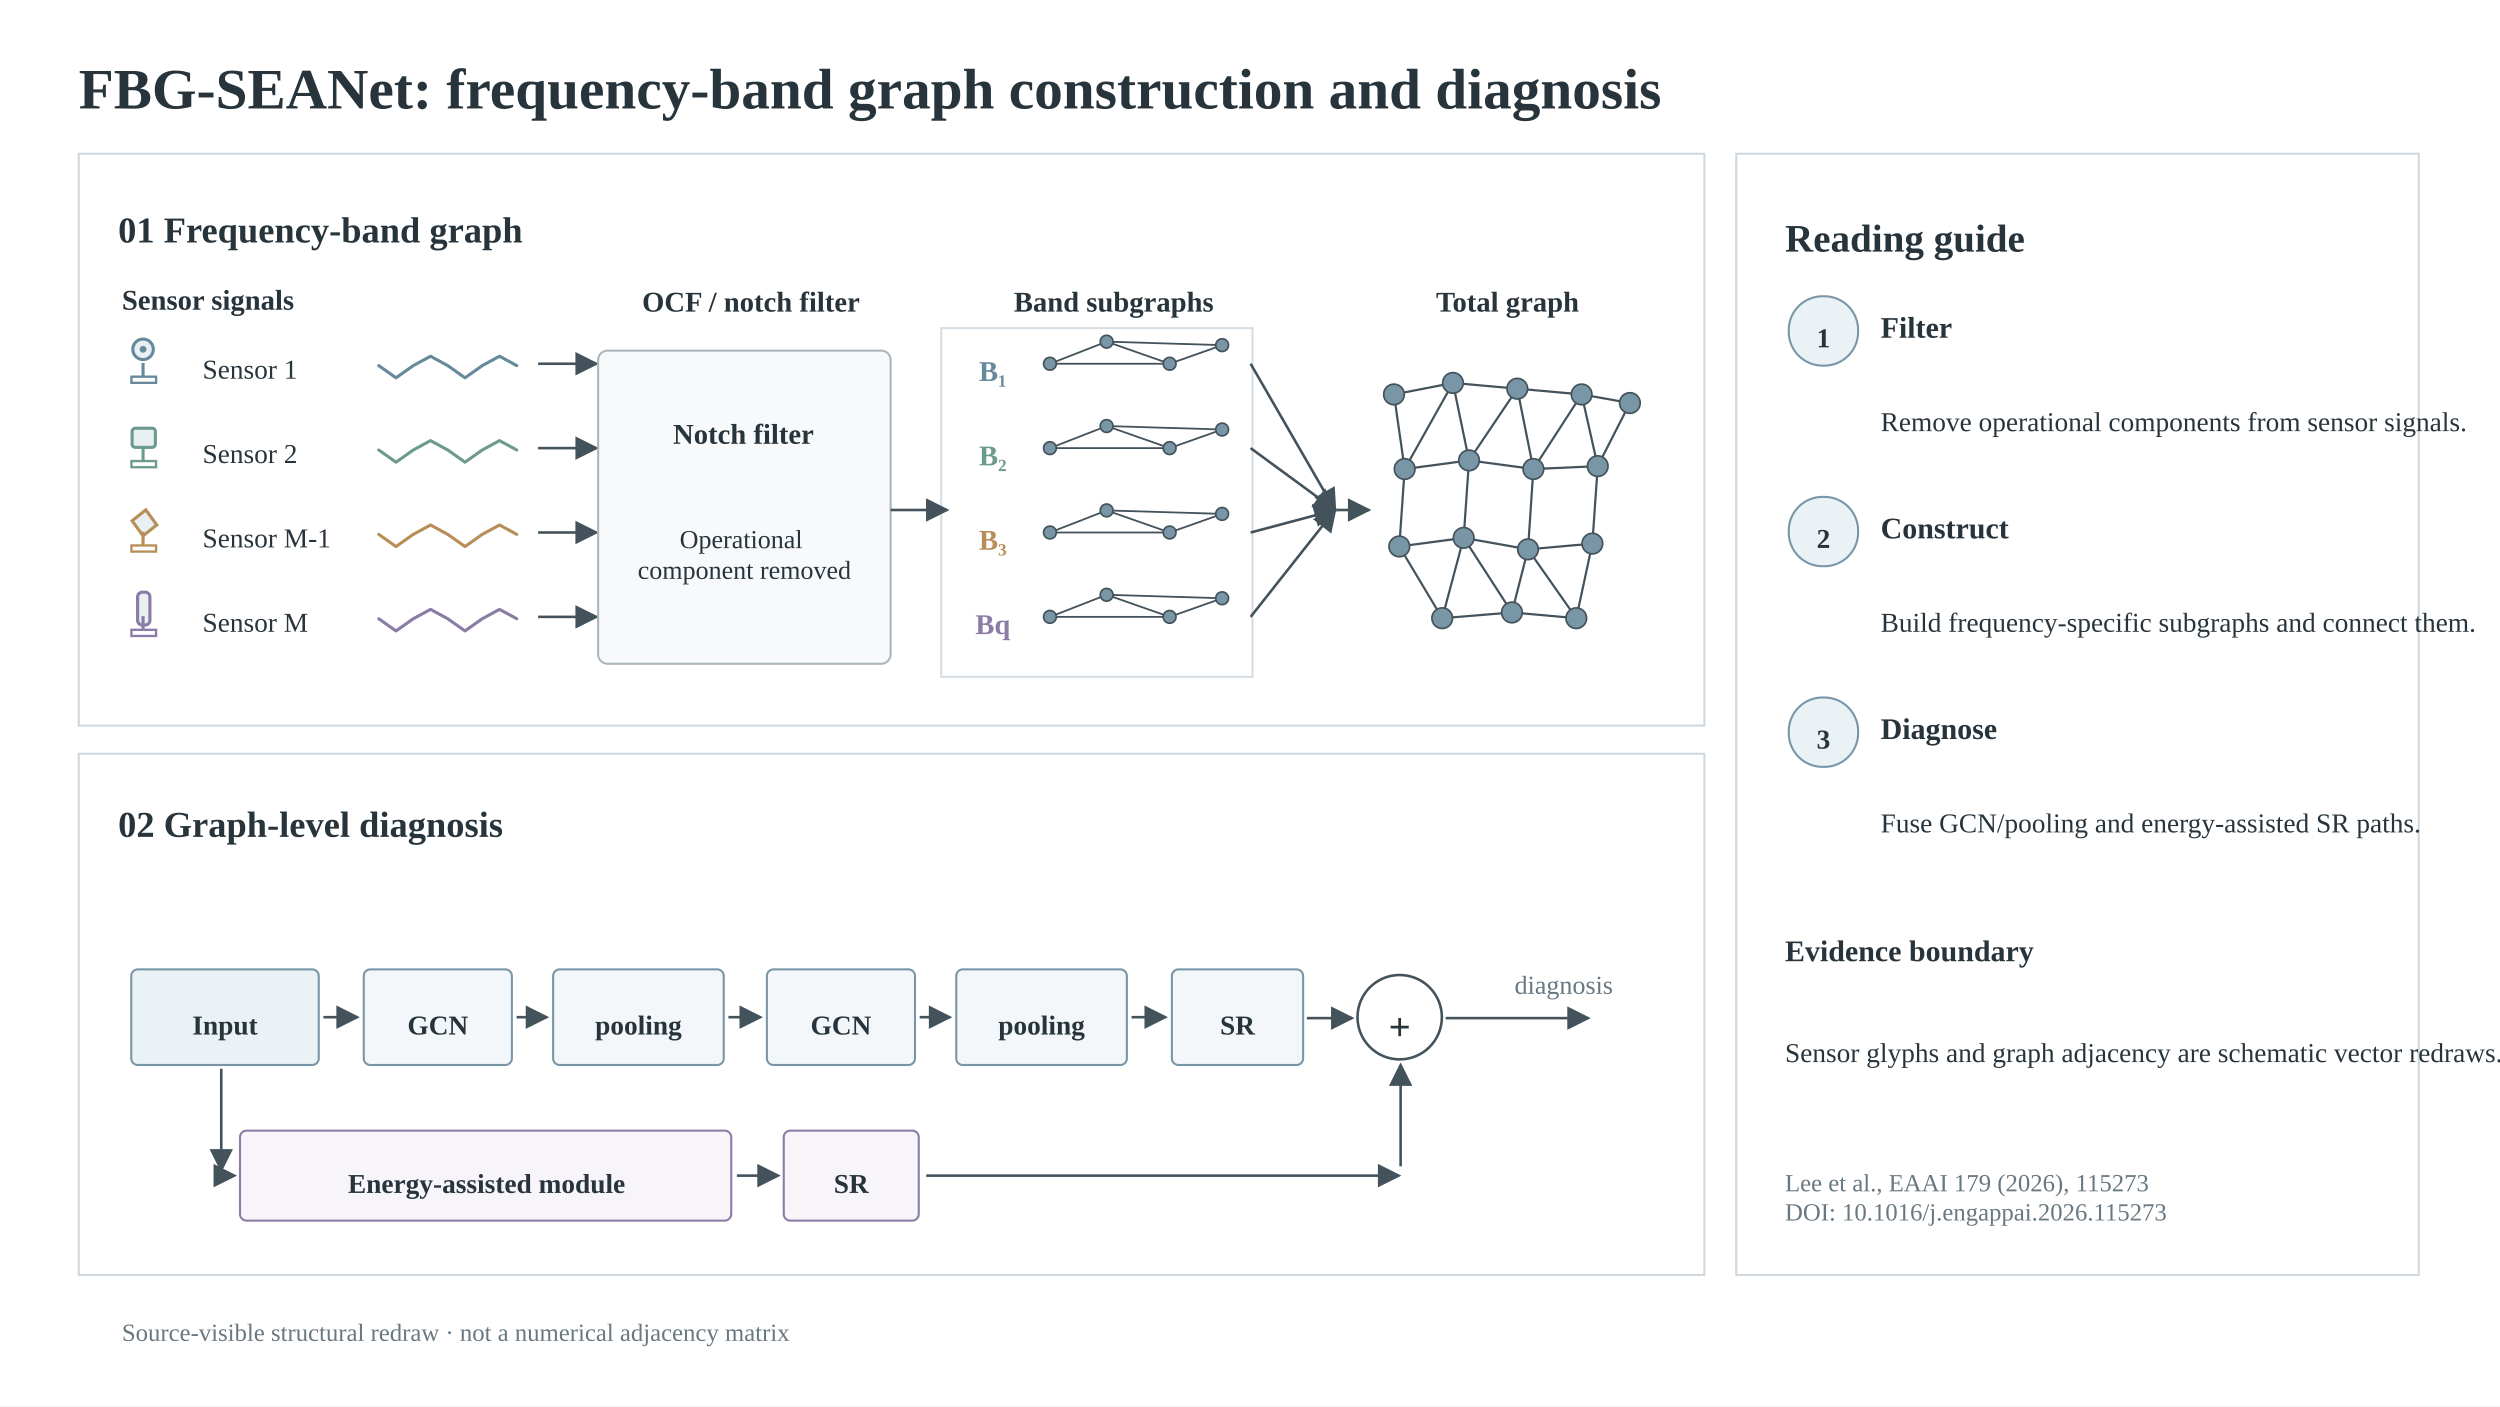
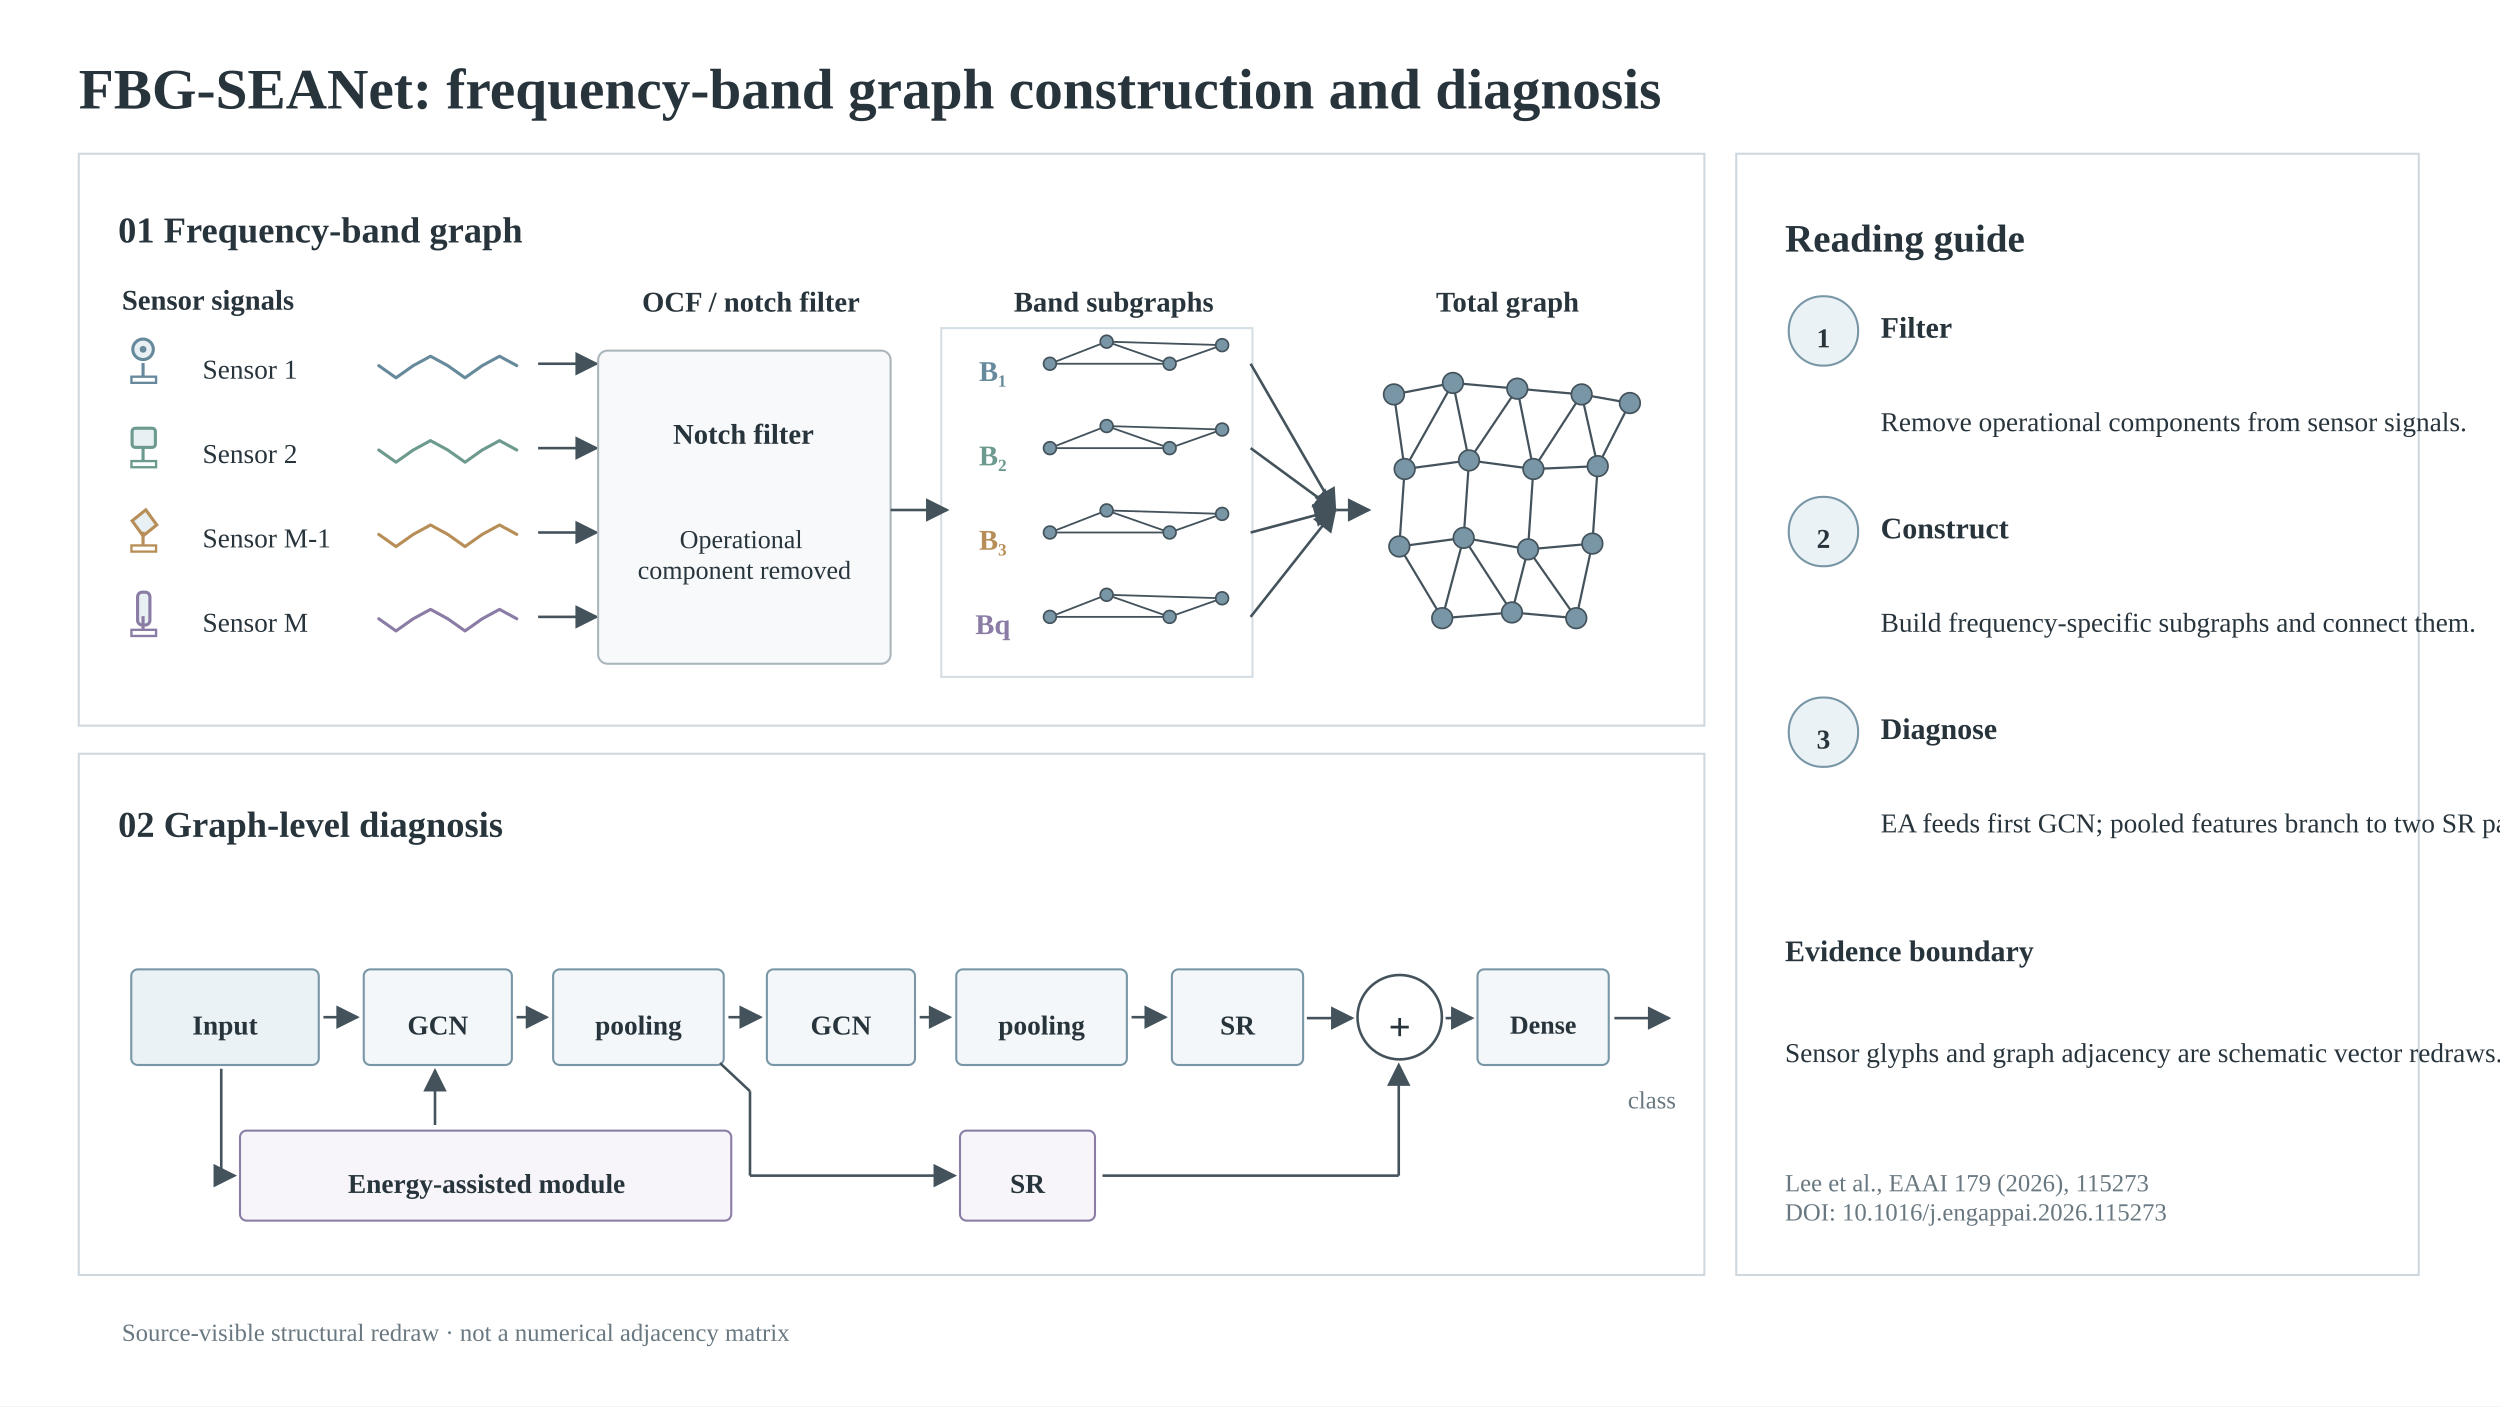
<svg xmlns="http://www.w3.org/2000/svg" width="1600" height="900" viewBox="0 0 1600 900">
  <defs>
    <marker id="ar" markerWidth="9" markerHeight="9" refX="8" refY="4.5" orient="auto">
      <path d="M0 0 L9 4.5 L0 9 Z" fill="#43525B" />
    </marker>
  </defs>
  <rect width="1600" height="900" fill="#FFFFFF" />
  <text x="50.4" y="59.033" text-anchor="start" dominant-baseline="middle" font-family="Times New Roman" font-size="36.667" fill="#28343C" font-weight="700">
    <tspan x="50.4" dy="0">FBG-SEANet: frequency-band graph construction and diagnosis</tspan>
  </text>
  <rect x="50.4" y="98.4" width="1040.4" height="366.0" rx="0.0" fill="#FFFFFF" stroke="#CFD8DE" stroke-width="1.333" />
  <rect x="50.4" y="482.4" width="1040.4" height="333.6" rx="0.0" fill="#FFFFFF" stroke="#CFD8DE" stroke-width="1.333" />
  <rect x="1111.2" y="98.4" width="436.8" height="717.6" rx="0.0" fill="#FFFFFF" stroke="#CFD8DE" stroke-width="1.333" />
  <text x="75.6" y="148.567" text-anchor="start" dominant-baseline="middle" font-family="Times New Roman" font-size="23.333" fill="#28343C" font-weight="700">
    <tspan x="75.6" dy="0">01  Frequency-band graph</tspan>
  </text>
  <text x="78.0" y="193.017" text-anchor="start" dominant-baseline="middle" font-family="Times New Roman" font-size="18.333" fill="#28343C" font-weight="700">
    <tspan x="78.0" dy="0">Sensor signals</tspan>
  </text>
  <text x="480.6" y="194.217" text-anchor="middle" dominant-baseline="middle" font-family="Times New Roman" font-size="18.333" fill="#28343C" font-weight="700">
    <tspan x="480.6" dy="0">OCF / notch filter</tspan>
  </text>
  <text x="712.8" y="194.217" text-anchor="middle" dominant-baseline="middle" font-family="Times New Roman" font-size="18.333" fill="#28343C" font-weight="700">
    <tspan x="712.8" dy="0">Band subgraphs</tspan>
  </text>
  <text x="964.8" y="194.217" text-anchor="middle" dominant-baseline="middle" font-family="Times New Roman" font-size="18.333" fill="#28343C" font-weight="700">
    <tspan x="964.8" dy="0">Total graph</tspan>
  </text>
  <rect x="602.4" y="210.0" width="199.2" height="223.2" rx="0.0" fill="#FFFFFF" stroke="#D5DEE4" stroke-width="1.333" />
  <circle cx="91.56" cy="223.56" r="6.57" fill="#E8F0F3" stroke="#668A9C" stroke-width="2" />
  <circle cx="91.56" cy="223.56" r="2.19" fill="#668A9C" />
  <line x1="91.56" y1="232.32" x2="91.56" y2="241.08" stroke="#668A9C" stroke-width="2" />
  <rect x="84.114" y="241.08" width="15.768" height="3.942" fill="#FFFFFF" stroke="#668A9C" stroke-width="1.5" />
  <text x="129.6" y="238.325" text-anchor="start" dominant-baseline="middle" font-family="Times New Roman" font-size="17.5" fill="#28343C">
    <tspan x="129.6" dy="0">Sensor 1</tspan>
  </text>
  <polyline points="242.4,234.0 253.44,241.8 264.48,234.0 275.52,228.0 286.56,234.0 297.6,241.8 308.64,234.0 319.68,228.0 330.72,234.0" fill="none" stroke="#668A9C" stroke-width="2.0" stroke-linecap="round" stroke-linejoin="round" />
  <line x1="344.4" y1="232.8" x2="381.6" y2="232.8" stroke="#43525B" stroke-width="1.667" marker-end="url(#ar)" />
  <text x="635.4" y="238.617" text-anchor="middle" dominant-baseline="middle" font-family="Times New Roman" font-size="18.333" fill="#668A9C" font-weight="700">
    <tspan x="635.4" dy="0">B₁</tspan>
  </text>
  <line x1="671.952" y1="232.8" x2="708.24" y2="218.664" stroke="#43525B" stroke-width="1.167" />
  <line x1="708.24" y1="218.664" x2="748.56" y2="232.8" stroke="#43525B" stroke-width="1.167" />
  <line x1="748.56" y1="232.8" x2="782.16" y2="220.896" stroke="#43525B" stroke-width="1.167" />
  <line x1="671.952" y1="232.8" x2="748.56" y2="232.8" stroke="#43525B" stroke-width="1.167" />
  <line x1="708.24" y1="218.664" x2="782.16" y2="220.896" stroke="#43525B" stroke-width="1.167" />
  <circle cx="671.952" cy="232.8" r="4.08" fill="#7896A6" stroke="#43525B" stroke-width="1.1" />
  <circle cx="708.24" cy="218.664" r="4.08" fill="#7896A6" stroke="#43525B" stroke-width="1.1" />
  <circle cx="748.56" cy="232.8" r="4.08" fill="#7896A6" stroke="#43525B" stroke-width="1.1" />
  <circle cx="782.16" cy="220.896" r="4.08" fill="#7896A6" stroke="#43525B" stroke-width="1.1" />
  <line x1="800.4" y1="232.8" x2="854.4" y2="326.4" stroke="#43525B" stroke-width="1.667" marker-end="url(#ar)" />
  <rect x="84.552" y="274.056" width="14.892" height="12.264" rx="2" fill="#E8F0F3" stroke="#6D9A8E" stroke-width="2" />
  <line x1="91.56" y1="286.32" x2="91.56" y2="295.08" stroke="#6D9A8E" stroke-width="2" />
  <rect x="84.114" y="295.08" width="15.768" height="3.942" fill="#FFFFFF" stroke="#6D9A8E" stroke-width="1.5" />
  <text x="129.6" y="292.325" text-anchor="start" dominant-baseline="middle" font-family="Times New Roman" font-size="17.5" fill="#28343C">
    <tspan x="129.6" dy="0">Sensor 2</tspan>
  </text>
  <polyline points="242.4,288 253.44,295.8 264.48,288 275.52,282 286.56,288 297.6,295.8 308.64,288 319.68,282 330.72,288" fill="none" stroke="#6D9A8E" stroke-width="2.0" stroke-linecap="round" stroke-linejoin="round" />
  <line x1="344.4" y1="286.8" x2="381.6" y2="286.8" stroke="#43525B" stroke-width="1.667" marker-end="url(#ar)" />
  <text x="635.4" y="292.617" text-anchor="middle" dominant-baseline="middle" font-family="Times New Roman" font-size="18.333" fill="#6D9A8E" font-weight="700">
    <tspan x="635.4" dy="0">B₂</tspan>
  </text>
  <line x1="671.952" y1="286.8" x2="708.24" y2="272.664" stroke="#43525B" stroke-width="1.167" />
  <line x1="708.24" y1="272.664" x2="748.56" y2="286.8" stroke="#43525B" stroke-width="1.167" />
  <line x1="748.56" y1="286.8" x2="782.16" y2="274.896" stroke="#43525B" stroke-width="1.167" />
  <line x1="671.952" y1="286.8" x2="748.56" y2="286.8" stroke="#43525B" stroke-width="1.167" />
  <line x1="708.24" y1="272.664" x2="782.16" y2="274.896" stroke="#43525B" stroke-width="1.167" />
  <circle cx="671.952" cy="286.8" r="4.08" fill="#7896A6" stroke="#43525B" stroke-width="1.1" />
  <circle cx="708.24" cy="272.664" r="4.08" fill="#7896A6" stroke="#43525B" stroke-width="1.1" />
  <circle cx="748.56" cy="286.8" r="4.08" fill="#7896A6" stroke="#43525B" stroke-width="1.1" />
  <circle cx="782.16" cy="274.896" r="4.08" fill="#7896A6" stroke="#43525B" stroke-width="1.1" />
  <line x1="800.4" y1="286.8" x2="854.4" y2="326.4" stroke="#43525B" stroke-width="1.667" marker-end="url(#ar)" />
  <polygon points="84.552,333.312 93.312,326.304 100.32,335.94 91.56,342.948" fill="#E8F0F3" stroke="#B88E58" stroke-width="2" />
  <line x1="91.56" y1="340.32" x2="91.56" y2="349.08" stroke="#B88E58" stroke-width="2" />
  <rect x="84.114" y="349.08" width="15.768" height="3.942" fill="#FFFFFF" stroke="#B88E58" stroke-width="1.5" />
  <text x="129.6" y="346.325" text-anchor="start" dominant-baseline="middle" font-family="Times New Roman" font-size="17.5" fill="#28343C">
    <tspan x="129.6" dy="0">Sensor M-1</tspan>
  </text>
  <polyline points="242.4,342.0 253.44,349.8 264.48,342.0 275.52,336 286.56,342.0 297.6,349.8 308.64,342.0 319.68,336 330.72,342.0" fill="none" stroke="#B88E58" stroke-width="2.0" stroke-linecap="round" stroke-linejoin="round" />
  <line x1="344.4" y1="340.8" x2="381.6" y2="340.8" stroke="#43525B" stroke-width="1.667" marker-end="url(#ar)" />
  <text x="635.4" y="346.617" text-anchor="middle" dominant-baseline="middle" font-family="Times New Roman" font-size="18.333" fill="#B88E58" font-weight="700">
    <tspan x="635.4" dy="0">B₃</tspan>
  </text>
  <line x1="671.952" y1="340.8" x2="708.24" y2="326.664" stroke="#43525B" stroke-width="1.167" />
  <line x1="708.24" y1="326.664" x2="748.56" y2="340.8" stroke="#43525B" stroke-width="1.167" />
  <line x1="748.56" y1="340.8" x2="782.16" y2="328.896" stroke="#43525B" stroke-width="1.167" />
  <line x1="671.952" y1="340.8" x2="748.56" y2="340.8" stroke="#43525B" stroke-width="1.167" />
  <line x1="708.24" y1="326.664" x2="782.16" y2="328.896" stroke="#43525B" stroke-width="1.167" />
  <circle cx="671.952" cy="340.8" r="4.08" fill="#7896A6" stroke="#43525B" stroke-width="1.1" />
  <circle cx="708.24" cy="326.664" r="4.08" fill="#7896A6" stroke="#43525B" stroke-width="1.1" />
  <circle cx="748.56" cy="340.8" r="4.08" fill="#7896A6" stroke="#43525B" stroke-width="1.1" />
  <circle cx="782.16" cy="328.896" r="4.08" fill="#7896A6" stroke="#43525B" stroke-width="1.1" />
  <line x1="800.4" y1="340.8" x2="854.4" y2="326.4" stroke="#43525B" stroke-width="1.667" marker-end="url(#ar)" />
  <rect x="88.056" y="378.99" width="7.884" height="21.024" rx="3" fill="#E8F0F3" stroke="#8A7CA5" stroke-width="2" />
  <line x1="91.56" y1="394.32" x2="91.56" y2="403.08" stroke="#8A7CA5" stroke-width="2" />
  <rect x="84.114" y="403.08" width="15.768" height="3.942" fill="#FFFFFF" stroke="#8A7CA5" stroke-width="1.5" />
  <text x="129.6" y="400.325" text-anchor="start" dominant-baseline="middle" font-family="Times New Roman" font-size="17.5" fill="#28343C">
    <tspan x="129.6" dy="0">Sensor M</tspan>
  </text>
  <polyline points="242.4,396 253.44,403.8 264.48,396 275.52,390 286.56,396 297.6,403.8 308.64,396 319.68,390 330.72,396" fill="none" stroke="#8A7CA5" stroke-width="2.0" stroke-linecap="round" stroke-linejoin="round" />
  <line x1="344.4" y1="394.8" x2="381.6" y2="394.8" stroke="#43525B" stroke-width="1.667" marker-end="url(#ar)" />
  <text x="635.4" y="400.617" text-anchor="middle" dominant-baseline="middle" font-family="Times New Roman" font-size="18.333" fill="#8A7CA5" font-weight="700">
    <tspan x="635.4" dy="0">Bq</tspan>
  </text>
  <line x1="671.952" y1="394.8" x2="708.24" y2="380.664" stroke="#43525B" stroke-width="1.167" />
  <line x1="708.24" y1="380.664" x2="748.56" y2="394.8" stroke="#43525B" stroke-width="1.167" />
  <line x1="748.56" y1="394.8" x2="782.16" y2="382.896" stroke="#43525B" stroke-width="1.167" />
  <line x1="671.952" y1="394.8" x2="748.56" y2="394.8" stroke="#43525B" stroke-width="1.167" />
  <line x1="708.24" y1="380.664" x2="782.16" y2="382.896" stroke="#43525B" stroke-width="1.167" />
  <circle cx="671.952" cy="394.8" r="4.08" fill="#7896A6" stroke="#43525B" stroke-width="1.1" />
  <circle cx="708.24" cy="380.664" r="4.08" fill="#7896A6" stroke="#43525B" stroke-width="1.1" />
  <circle cx="748.56" cy="394.8" r="4.08" fill="#7896A6" stroke="#43525B" stroke-width="1.1" />
  <circle cx="782.16" cy="382.896" r="4.08" fill="#7896A6" stroke="#43525B" stroke-width="1.1" />
  <line x1="800.4" y1="394.8" x2="854.4" y2="326.4" stroke="#43525B" stroke-width="1.667" marker-end="url(#ar)" />
  <rect x="382.8" y="224.4" width="187.2" height="200.4" rx="6.0" fill="#F7F9FA" stroke="#AAB5BC" stroke-width="1.333" />
  <text x="475.8" y="278.817" text-anchor="middle" dominant-baseline="middle" font-family="Times New Roman" font-size="18.333" fill="#28343C" font-weight="700">
    <tspan x="475.8" dy="0">Notch filter</tspan>
  </text>
  <text x="476.4" y="347.0" text-anchor="middle" dominant-baseline="middle" font-family="Times New Roman" font-size="16.667" fill="#28343C">
    <tspan x="476.4" dy="0">Operational</tspan>
    <tspan x="476.4" dy="19.667">component removed</tspan>
  </text>
  <line x1="570.0" y1="326.4" x2="606.0" y2="326.4" stroke="#43525B" stroke-width="1.667" marker-end="url(#ar)" />
  <line x1="855.6" y1="326.4" x2="876.0" y2="326.4" stroke="#43525B" stroke-width="1.667" marker-end="url(#ar)" />
  <line x1="892.128" y1="252.432" x2="929.88" y2="245.088" stroke="#43525B" stroke-width="1.417" />
  <line x1="929.88" y1="245.088" x2="971.064" y2="248.76" stroke="#43525B" stroke-width="1.417" />
  <line x1="971.064" y1="248.76" x2="1012.248" y2="252.432" stroke="#43525B" stroke-width="1.417" />
  <line x1="1012.248" y1="252.432" x2="1043.136" y2="257.94" stroke="#43525B" stroke-width="1.417" />
  <line x1="892.128" y1="252.432" x2="898.992" y2="300.168" stroke="#43525B" stroke-width="1.417" />
  <line x1="929.88" y1="245.088" x2="898.992" y2="300.168" stroke="#43525B" stroke-width="1.417" />
  <line x1="929.88" y1="245.088" x2="940.176" y2="294.66" stroke="#43525B" stroke-width="1.417" />
  <line x1="971.064" y1="248.76" x2="940.176" y2="294.66" stroke="#43525B" stroke-width="1.417" />
  <line x1="971.064" y1="248.76" x2="981.36" y2="300.168" stroke="#43525B" stroke-width="1.417" />
  <line x1="1012.248" y1="252.432" x2="981.36" y2="300.168" stroke="#43525B" stroke-width="1.417" />
  <line x1="1012.248" y1="252.432" x2="1022.544" y2="298.332" stroke="#43525B" stroke-width="1.417" />
  <line x1="1043.136" y1="257.94" x2="1022.544" y2="298.332" stroke="#43525B" stroke-width="1.417" />
  <line x1="898.992" y1="300.168" x2="940.176" y2="294.66" stroke="#43525B" stroke-width="1.417" />
  <line x1="940.176" y1="294.66" x2="981.36" y2="300.168" stroke="#43525B" stroke-width="1.417" />
  <line x1="981.36" y1="300.168" x2="1022.544" y2="298.332" stroke="#43525B" stroke-width="1.417" />
  <line x1="898.992" y1="300.168" x2="895.56" y2="349.74" stroke="#43525B" stroke-width="1.417" />
  <line x1="940.176" y1="294.66" x2="936.744" y2="344.232" stroke="#43525B" stroke-width="1.417" />
  <line x1="981.36" y1="300.168" x2="977.928" y2="351.576" stroke="#43525B" stroke-width="1.417" />
  <line x1="1022.544" y1="298.332" x2="1019.112" y2="347.904" stroke="#43525B" stroke-width="1.417" />
  <line x1="895.56" y1="349.74" x2="936.744" y2="344.232" stroke="#43525B" stroke-width="1.417" />
  <line x1="936.744" y1="344.232" x2="977.928" y2="351.576" stroke="#43525B" stroke-width="1.417" />
  <line x1="977.928" y1="351.576" x2="1019.112" y2="347.904" stroke="#43525B" stroke-width="1.417" />
  <line x1="895.56" y1="349.74" x2="923.016" y2="395.64" stroke="#43525B" stroke-width="1.417" />
  <line x1="936.744" y1="344.232" x2="923.016" y2="395.64" stroke="#43525B" stroke-width="1.417" />
  <line x1="936.744" y1="344.232" x2="967.632" y2="391.968" stroke="#43525B" stroke-width="1.417" />
  <line x1="977.928" y1="351.576" x2="967.632" y2="391.968" stroke="#43525B" stroke-width="1.417" />
  <line x1="977.928" y1="351.576" x2="1008.816" y2="395.64" stroke="#43525B" stroke-width="1.417" />
  <line x1="1019.112" y1="347.904" x2="1008.816" y2="395.64" stroke="#43525B" stroke-width="1.417" />
  <line x1="923.016" y1="395.64" x2="967.632" y2="391.968" stroke="#43525B" stroke-width="1.417" />
  <line x1="967.632" y1="391.968" x2="1008.816" y2="395.64" stroke="#43525B" stroke-width="1.417" />
  <circle cx="892.128" cy="252.432" r="6.6" fill="#7896A6" stroke="#43525B" stroke-width="1.1" />
  <circle cx="929.88" cy="245.088" r="6.6" fill="#7896A6" stroke="#43525B" stroke-width="1.1" />
  <circle cx="971.064" cy="248.76" r="6.6" fill="#7896A6" stroke="#43525B" stroke-width="1.1" />
  <circle cx="1012.248" cy="252.432" r="6.6" fill="#7896A6" stroke="#43525B" stroke-width="1.1" />
  <circle cx="1043.136" cy="257.94" r="6.6" fill="#7896A6" stroke="#43525B" stroke-width="1.1" />
  <circle cx="898.992" cy="300.168" r="6.6" fill="#7896A6" stroke="#43525B" stroke-width="1.1" />
  <circle cx="940.176" cy="294.66" r="6.6" fill="#7896A6" stroke="#43525B" stroke-width="1.1" />
  <circle cx="981.36" cy="300.168" r="6.6" fill="#7896A6" stroke="#43525B" stroke-width="1.1" />
  <circle cx="1022.544" cy="298.332" r="6.6" fill="#7896A6" stroke="#43525B" stroke-width="1.1" />
  <circle cx="895.56" cy="349.74" r="6.6" fill="#7896A6" stroke="#43525B" stroke-width="1.1" />
  <circle cx="936.744" cy="344.232" r="6.6" fill="#7896A6" stroke="#43525B" stroke-width="1.1" />
  <circle cx="977.928" cy="351.576" r="6.6" fill="#7896A6" stroke="#43525B" stroke-width="1.1" />
  <circle cx="1019.112" cy="347.904" r="6.6" fill="#7896A6" stroke="#43525B" stroke-width="1.1" />
  <circle cx="923.016" cy="395.64" r="6.6" fill="#7896A6" stroke="#43525B" stroke-width="1.1" />
  <circle cx="967.632" cy="391.968" r="6.6" fill="#7896A6" stroke="#43525B" stroke-width="1.1" />
  <circle cx="1008.816" cy="395.64" r="6.6" fill="#7896A6" stroke="#43525B" stroke-width="1.1" />
  <text x="75.6" y="528.967" text-anchor="start" dominant-baseline="middle" font-family="Times New Roman" font-size="23.333" fill="#28343C" font-weight="700">
    <tspan x="75.6" dy="0">02  Graph-level diagnosis</tspan>
  </text>
  <rect x="84.0" y="620.4" width="120.0" height="61.2" rx="4.2" fill="#EAF2F5" stroke="#7896A6" stroke-width="1.333" />
  <text x="144.0" y="657.125" text-anchor="middle" dominant-baseline="middle" font-family="Times New Roman" font-size="17.5" fill="#28343C" font-weight="700">
    <tspan x="144.0" dy="0">Input</tspan>
  </text>
  <rect x="232.8" y="620.4" width="94.8" height="61.2" rx="4.2" fill="#F3F7F9" stroke="#7896A6" stroke-width="1.333" />
  <text x="280.2" y="657.125" text-anchor="middle" dominant-baseline="middle" font-family="Times New Roman" font-size="17.5" fill="#28343C" font-weight="700">
    <tspan x="280.2" dy="0">GCN</tspan>
  </text>
  <line x1="207" y1="651.0" x2="228.6" y2="651.0" stroke="#43525B" stroke-width="1.667" marker-end="url(#ar)" />
  <rect x="354.0" y="620.4" width="109.2" height="61.2" rx="4.2" fill="#F3F7F9" stroke="#7896A6" stroke-width="1.333" />
  <text x="408.6" y="657.125" text-anchor="middle" dominant-baseline="middle" font-family="Times New Roman" font-size="17.5" fill="#28343C" font-weight="700">
    <tspan x="408.6" dy="0">pooling</tspan>
  </text>
  <line x1="330.6" y1="651.0" x2="349.8" y2="651.0" stroke="#43525B" stroke-width="1.667" marker-end="url(#ar)" />
  <rect x="490.8" y="620.4" width="94.8" height="61.2" rx="4.2" fill="#F3F7F9" stroke="#7896A6" stroke-width="1.333" />
  <text x="538.2" y="657.125" text-anchor="middle" dominant-baseline="middle" font-family="Times New Roman" font-size="17.5" fill="#28343C" font-weight="700">
    <tspan x="538.2" dy="0">GCN</tspan>
  </text>
  <line x1="466.2" y1="651.0" x2="486.6" y2="651.0" stroke="#43525B" stroke-width="1.667" marker-end="url(#ar)" />
  <rect x="612.0" y="620.4" width="109.2" height="61.2" rx="4.2" fill="#F3F7F9" stroke="#7896A6" stroke-width="1.333" />
  <text x="666.6" y="657.125" text-anchor="middle" dominant-baseline="middle" font-family="Times New Roman" font-size="17.5" fill="#28343C" font-weight="700">
    <tspan x="666.6" dy="0">pooling</tspan>
  </text>
  <line x1="588.6" y1="651.0" x2="607.8" y2="651.0" stroke="#43525B" stroke-width="1.667" marker-end="url(#ar)" />
  <rect x="750.0" y="620.4" width="84.0" height="61.2" rx="4.2" fill="#F3F7F9" stroke="#7896A6" stroke-width="1.333" />
  <text x="792.0" y="657.125" text-anchor="middle" dominant-baseline="middle" font-family="Times New Roman" font-size="17.5" fill="#28343C" font-weight="700">
    <tspan x="792.0" dy="0">SR</tspan>
  </text>
  <line x1="724.2" y1="651.0" x2="745.8" y2="651.0" stroke="#43525B" stroke-width="1.667" marker-end="url(#ar)" />
  <ellipse cx="895.8" cy="651.0" rx="27.0" ry="27.0" fill="#FFFFFF" stroke="#43525B" stroke-width="1.667" />
  <text x="895.8" y="658.55" text-anchor="middle" dominant-baseline="middle" font-family="Times New Roman" font-size="25.0" fill="#28343C" font-weight="700">
    <tspan x="895.8" dy="0">+</tspan>
  </text>
  <line x1="836.4" y1="651.6" x2="865.2" y2="651.6" stroke="#43525B" stroke-width="1.667" marker-end="url(#ar)" />
-   <line x1="925.2" y1="651.6" x2="1016.4" y2="651.6" stroke="#43525B" stroke-width="1.667" marker-end="url(#ar)" />
-   <text x="1000.8" y="632.233" text-anchor="middle" dominant-baseline="middle" font-family="Times New Roman" font-size="16.667" fill="#687780">
-     <tspan x="1000.8" dy="0">diagnosis</tspan>
-   </text>
-   <line x1="141.6" y1="684.0" x2="141.6" y2="748.8" stroke="#43525B" stroke-width="1.667" marker-end="url(#ar)" />
+   <rect x="945.6" y="620.4" width="84.0" height="61.2" rx="4.2" fill="#F3F7F9" stroke="#7896A6" stroke-width="1.333" />
+   <text x="987.6" y="656.833" text-anchor="middle" dominant-baseline="middle" font-family="Times New Roman" font-size="16.667" fill="#28343C" font-weight="700">
+     <tspan x="987.6" dy="0">Dense</tspan>
+   </text>
+   <line x1="925.2" y1="651.6" x2="942.0" y2="651.6" stroke="#43525B" stroke-width="1.667" marker-end="url(#ar)" />
+   <line x1="1033.2" y1="651.6" x2="1068.0" y2="651.6" stroke="#43525B" stroke-width="1.667" marker-end="url(#ar)" />
+   <text x="1057.2" y="705.742" text-anchor="middle" dominant-baseline="middle" font-family="Times New Roman" font-size="15.833" fill="#687780">
+     <tspan x="1057.2" dy="0">class</tspan>
+   </text>
+   <line x1="141.6" y1="684.0" x2="141.6" y2="748.8" stroke="#43525B" stroke-width="1.667" />
  <rect x="153.6" y="723.6" width="314.4" height="57.6" rx="4.2" fill="#F7F5F9" stroke="#8A7CA5" stroke-width="1.333" />
  <text x="311.4" y="758.525" text-anchor="middle" dominant-baseline="middle" font-family="Times New Roman" font-size="17.5" fill="#28343C" font-weight="700">
    <tspan x="311.4" dy="0">Energy-assisted module</tspan>
  </text>
  <line x1="145.2" y1="752.4" x2="150.0" y2="752.4" stroke="#43525B" stroke-width="1.667" marker-end="url(#ar)" />
-   <rect x="501.6" y="723.6" width="86.4" height="57.6" rx="4.2" fill="#F7F5F9" stroke="#8A7CA5" stroke-width="1.333" />
-   <text x="544.8" y="758.525" text-anchor="middle" dominant-baseline="middle" font-family="Times New Roman" font-size="17.5" fill="#28343C" font-weight="700">
-     <tspan x="544.8" dy="0">SR</tspan>
-   </text>
-   <line x1="471.6" y1="752.4" x2="498" y2="752.4" stroke="#43525B" stroke-width="1.667" marker-end="url(#ar)" />
-   <line x1="592.8" y1="752.4" x2="895.2" y2="752.4" stroke="#43525B" stroke-width="1.667" marker-end="url(#ar)" />
-   <line x1="896.4" y1="746.4" x2="896.4" y2="681.6" stroke="#43525B" stroke-width="1.667" marker-end="url(#ar)" />
+   <line x1="278.4" y1="720.0" x2="278.4" y2="685.2" stroke="#43525B" stroke-width="1.667" marker-end="url(#ar)" />
+   <rect x="614.4" y="723.6" width="86.4" height="57.6" rx="4.2" fill="#F7F5F9" stroke="#8A7CA5" stroke-width="1.333" />
+   <text x="657.6" y="758.525" text-anchor="middle" dominant-baseline="middle" font-family="Times New Roman" font-size="17.5" fill="#28343C" font-weight="700">
+     <tspan x="657.6" dy="0">SR</tspan>
+   </text>
+   <line x1="460.8" y1="680.4" x2="480.0" y2="698.4" stroke="#43525B" stroke-width="1.667" />
+   <line x1="480.0" y1="698.4" x2="480.0" y2="752.4" stroke="#43525B" stroke-width="1.667" />
+   <line x1="480.0" y1="752.4" x2="610.8" y2="752.4" stroke="#43525B" stroke-width="1.667" marker-end="url(#ar)" />
+   <line x1="705.6" y1="752.4" x2="895.2" y2="752.4" stroke="#43525B" stroke-width="1.667" />
+   <line x1="895.2" y1="752.4" x2="895.2" y2="681.6" stroke="#43525B" stroke-width="1.667" marker-end="url(#ar)" />
  <text x="1142.4" y="153.95" text-anchor="start" dominant-baseline="middle" font-family="Times New Roman" font-size="25.0" fill="#28343C" font-weight="700">
    <tspan x="1142.4" dy="0">Reading guide</tspan>
  </text>
  <rect x="1144.8" y="189.6" width="44.4" height="44.4" rx="21.6" fill="#EAF2F5" stroke="#7896A6" stroke-width="1.333" />
  <text x="1167.0" y="217.325" text-anchor="middle" dominant-baseline="middle" font-family="Times New Roman" font-size="17.5" fill="#28343C" font-weight="700">
    <tspan x="1167.0" dy="0">1</tspan>
  </text>
  <text x="1203.6" y="210.708" text-anchor="start" dominant-baseline="middle" font-family="Times New Roman" font-size="19.167" fill="#28343C" font-weight="700">
    <tspan x="1203.6" dy="0">Filter</tspan>
  </text>
  <text x="1203.6" y="271.925" text-anchor="start" dominant-baseline="middle" font-family="Times New Roman" font-size="17.5" fill="#28343C">
    <tspan x="1203.6" dy="0">Remove operational components from sensor signals.</tspan>
  </text>
  <rect x="1144.8" y="318.0" width="44.4" height="44.4" rx="21.6" fill="#EAF2F5" stroke="#7896A6" stroke-width="1.333" />
  <text x="1167.0" y="345.725" text-anchor="middle" dominant-baseline="middle" font-family="Times New Roman" font-size="17.5" fill="#28343C" font-weight="700">
    <tspan x="1167.0" dy="0">2</tspan>
  </text>
  <text x="1203.6" y="339.108" text-anchor="start" dominant-baseline="middle" font-family="Times New Roman" font-size="19.167" fill="#28343C" font-weight="700">
    <tspan x="1203.6" dy="0">Construct</tspan>
  </text>
  <text x="1203.6" y="400.325" text-anchor="start" dominant-baseline="middle" font-family="Times New Roman" font-size="17.5" fill="#28343C">
    <tspan x="1203.6" dy="0">Build frequency-specific subgraphs and connect them.</tspan>
  </text>
  <rect x="1144.8" y="446.4" width="44.4" height="44.4" rx="21.6" fill="#EAF2F5" stroke="#7896A6" stroke-width="1.333" />
  <text x="1167.0" y="474.125" text-anchor="middle" dominant-baseline="middle" font-family="Times New Roman" font-size="17.5" fill="#28343C" font-weight="700">
    <tspan x="1167.0" dy="0">3</tspan>
  </text>
  <text x="1203.6" y="467.508" text-anchor="start" dominant-baseline="middle" font-family="Times New Roman" font-size="19.167" fill="#28343C" font-weight="700">
    <tspan x="1203.6" dy="0">Diagnose</tspan>
  </text>
  <text x="1203.6" y="528.725" text-anchor="start" dominant-baseline="middle" font-family="Times New Roman" font-size="17.5" fill="#28343C">
-     <tspan x="1203.6" dy="0">Fuse GCN/pooling and energy-assisted SR paths.</tspan>
+     <tspan x="1203.6" dy="0">EA feeds first GCN; pooled features branch to two SR paths.</tspan>
  </text>
  <text x="1142.4" y="609.708" text-anchor="start" dominant-baseline="middle" font-family="Times New Roman" font-size="19.167" fill="#28343C" font-weight="700">
    <tspan x="1142.4" dy="0">Evidence boundary</tspan>
  </text>
  <text x="1142.4" y="675.725" text-anchor="start" dominant-baseline="middle" font-family="Times New Roman" font-size="17.5" fill="#28343C">
    <tspan x="1142.4" dy="0">Sensor glyphs and graph adjacency are schematic vector redraws.</tspan>
  </text>
  <text x="1142.4" y="758.8" text-anchor="start" dominant-baseline="middle" font-family="Times New Roman" font-size="15.833" fill="#687780">
    <tspan x="1142.4" dy="0">Lee et al., EAAI 179 (2026), 115273</tspan>
    <tspan x="1142.4" dy="18.683">DOI: 10.1016/j.engappai.2026.115273</tspan>
  </text>
  <text x="78.0" y="854.542" text-anchor="start" dominant-baseline="middle" font-family="Times New Roman" font-size="15.833" fill="#687780">
    <tspan x="78.0" dy="0">Source-visible structural redraw · not a numerical adjacency matrix</tspan>
  </text>
</svg>
